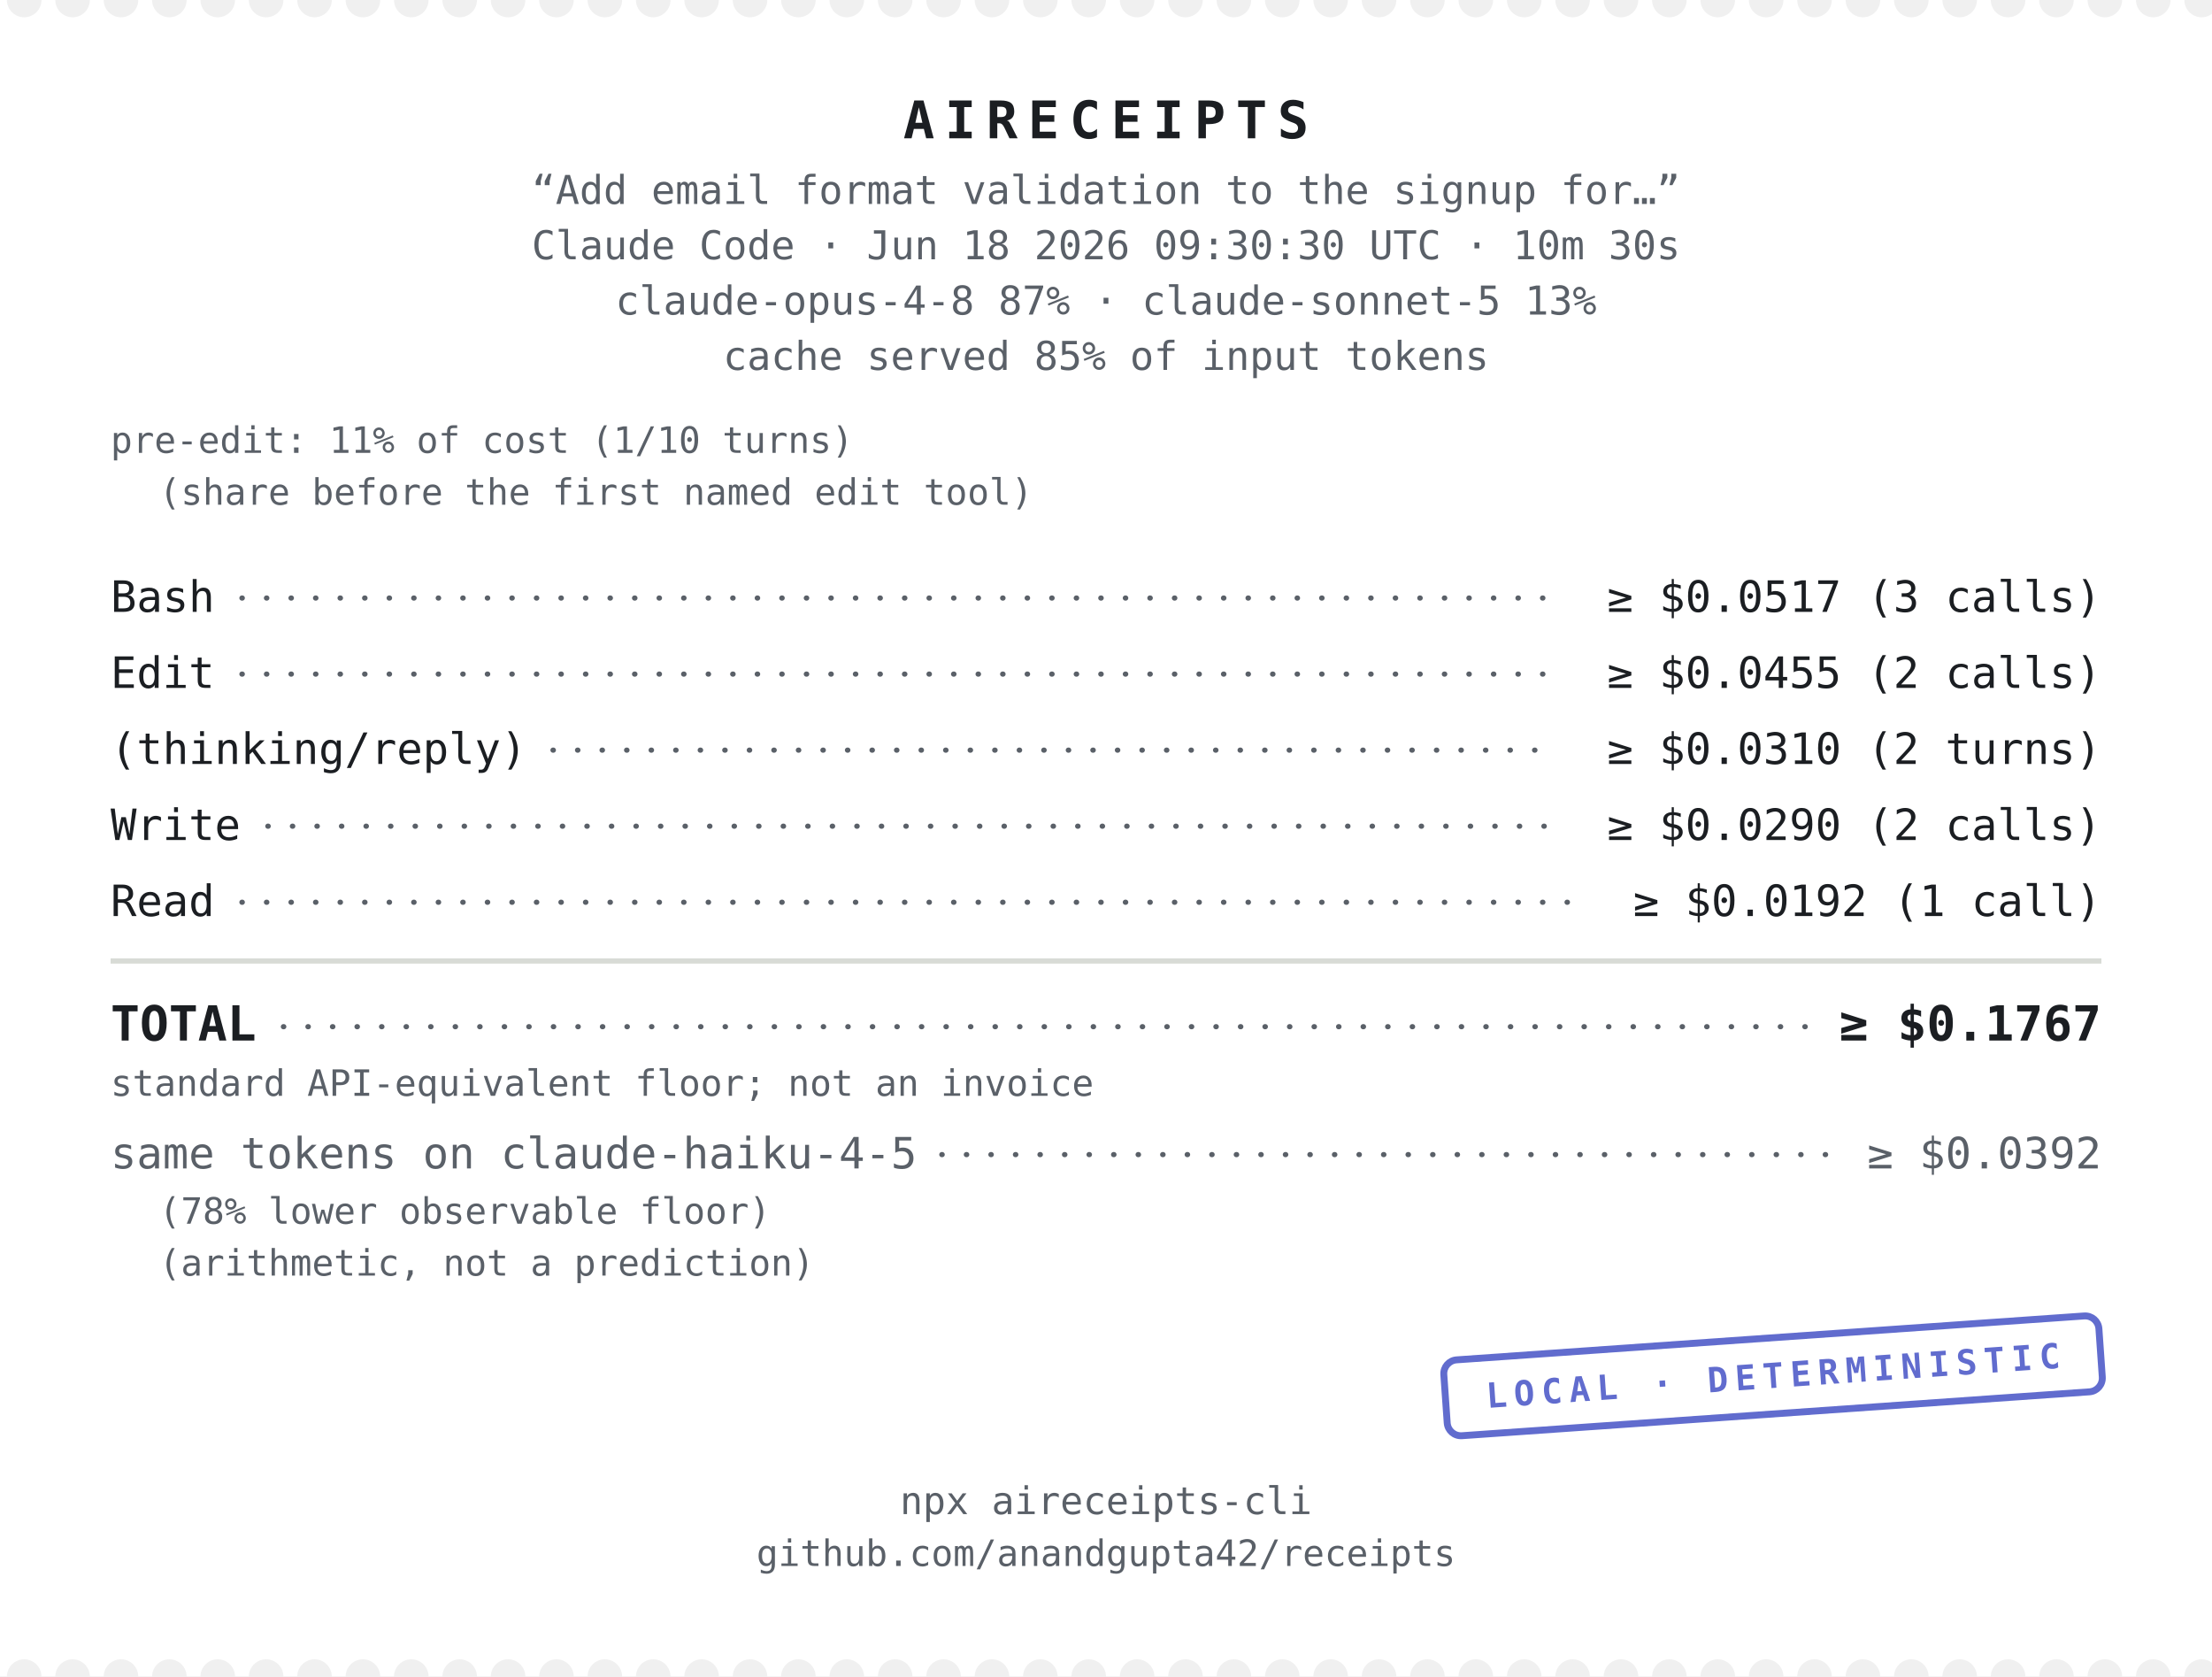
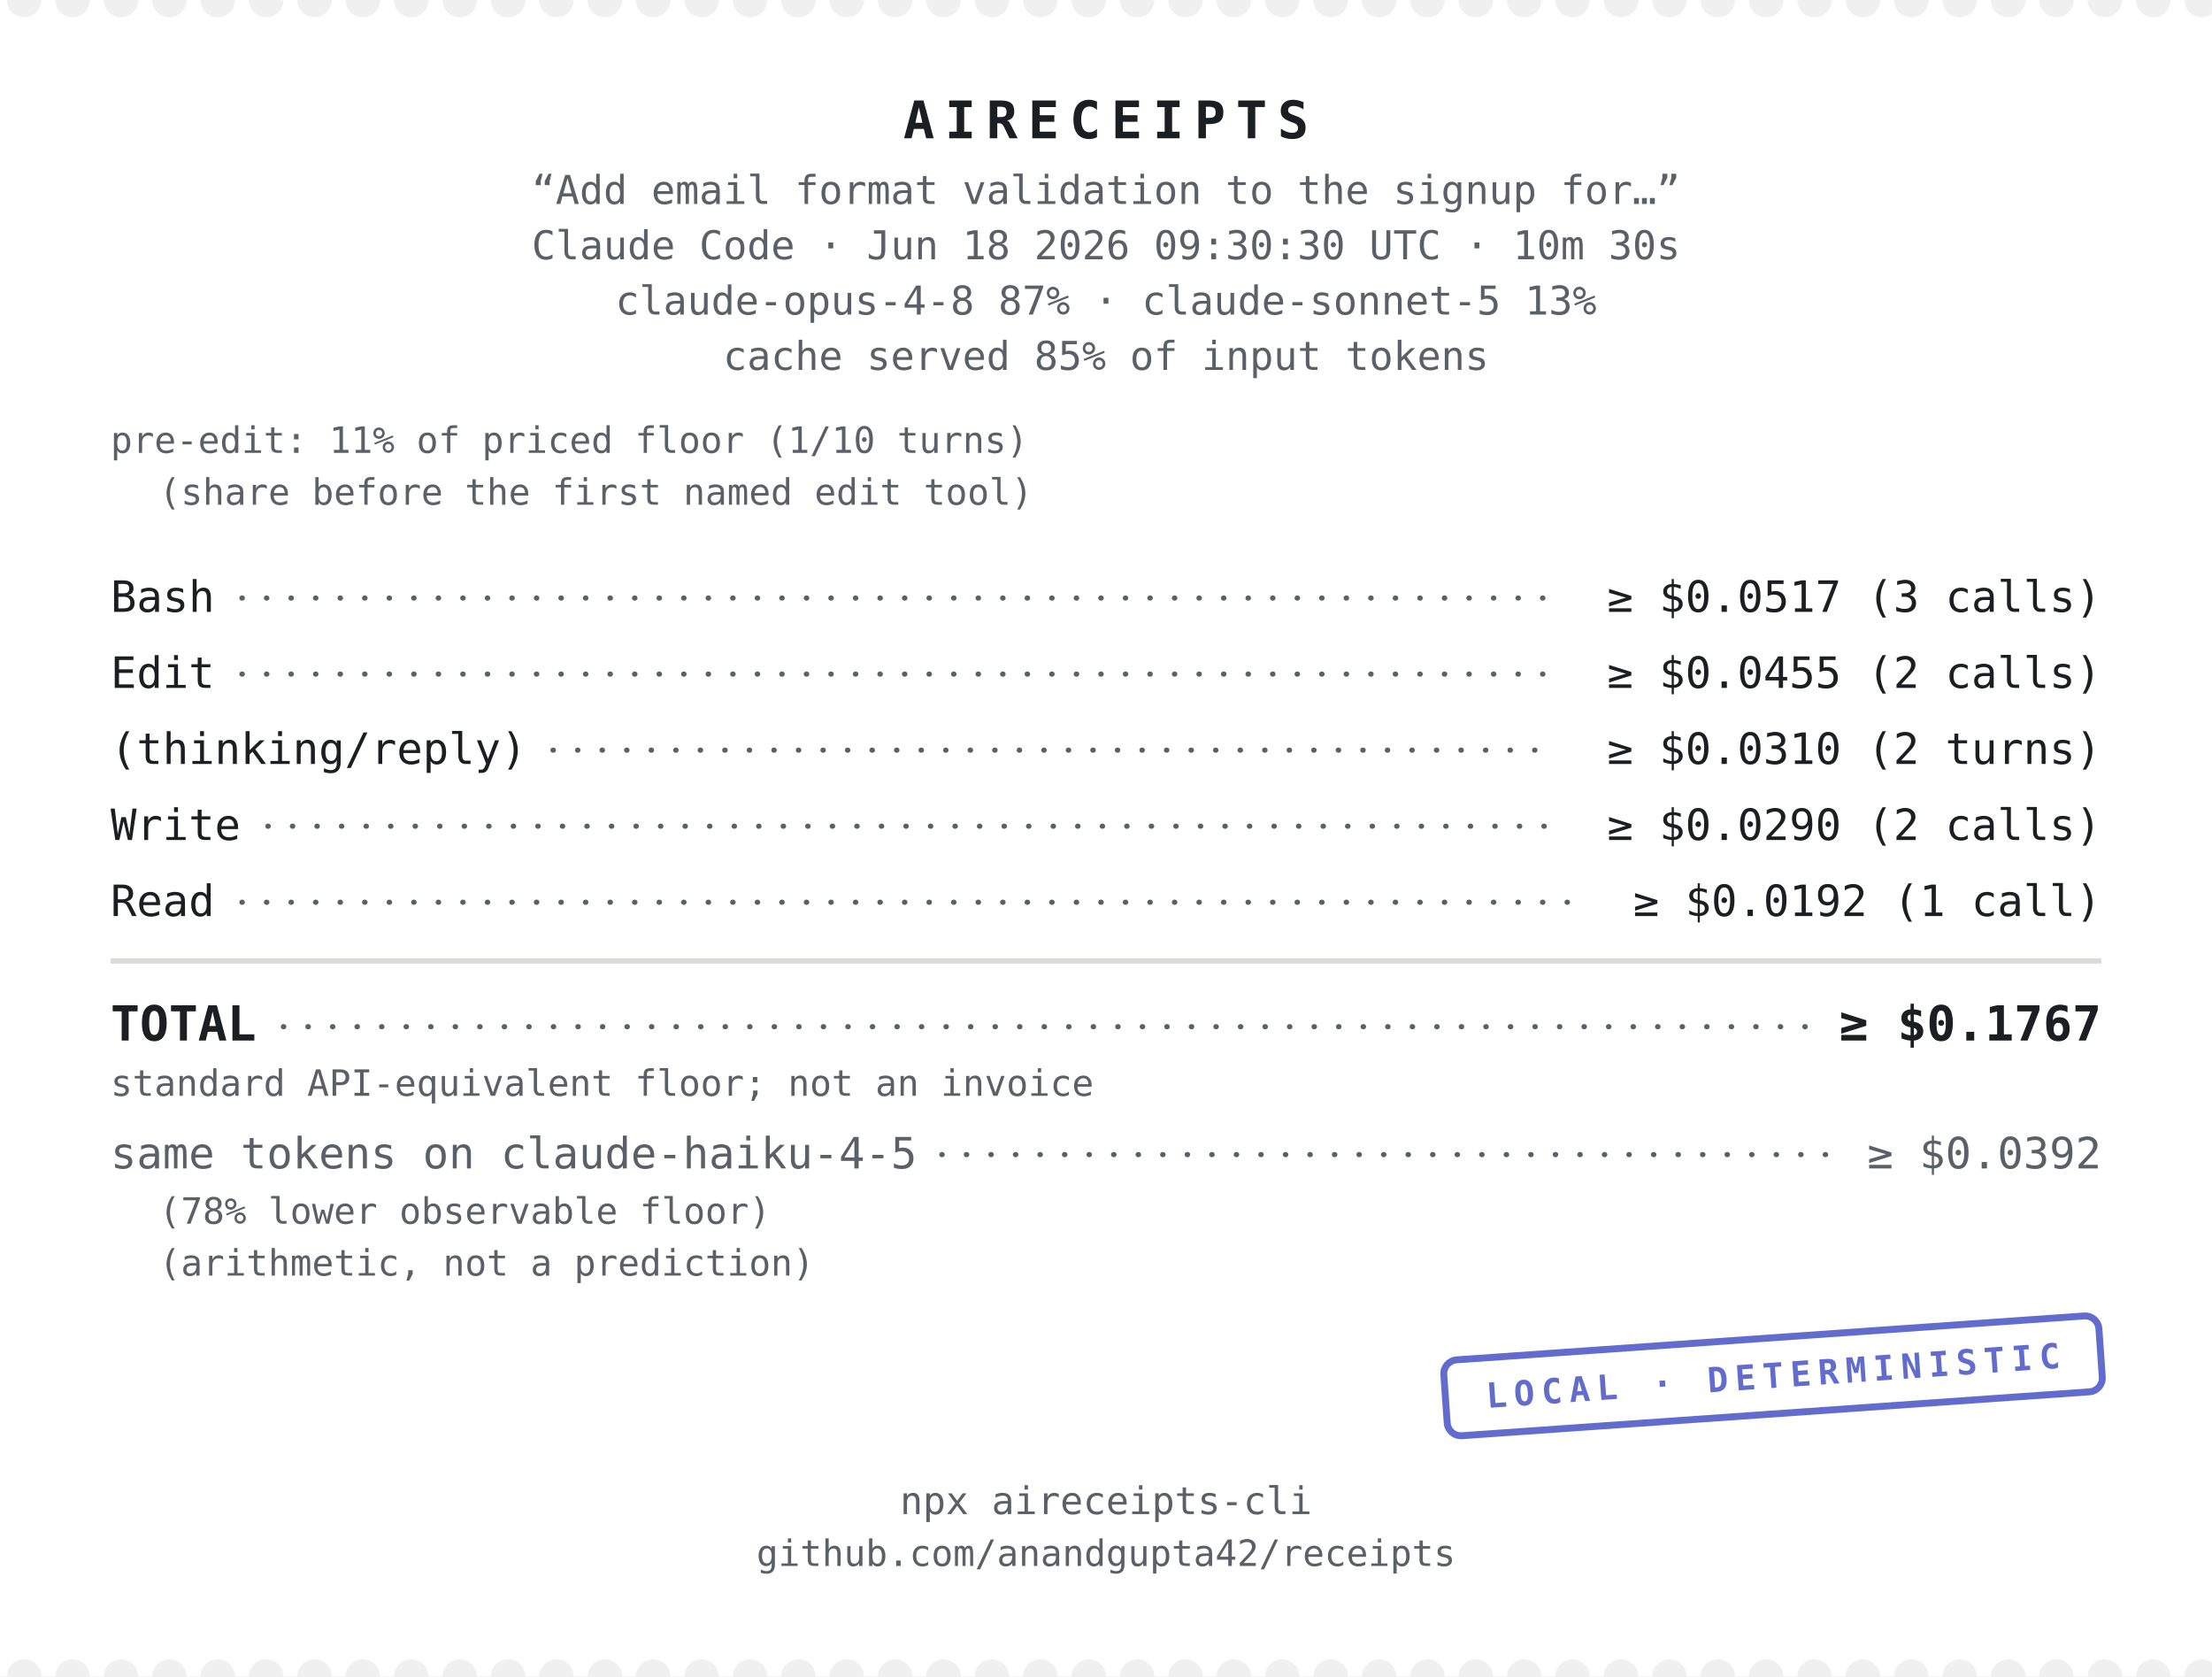
<svg xmlns="http://www.w3.org/2000/svg" width="640" height="485" viewBox="0 0 640 485" font-family="&quot;SF Mono&quot;,&quot;Cascadia Code&quot;,&quot;JetBrains Mono&quot;,Menlo,Consolas,monospace" role="img" aria-label="aireceipts cost receipt">
  <g transform="translate(0 0)">
    <defs>
      <mask id="perf-0" maskUnits="userSpaceOnUse" x="-5" y="-5" width="650" height="495">
        <rect x="0" y="0" width="640" height="485" fill="#FFFFFF" />
        <g class="perf-top">
          <circle cx="7" cy="0" r="5" fill="#000000" />
          <circle cx="21" cy="0" r="5" fill="#000000" />
          <circle cx="35" cy="0" r="5" fill="#000000" />
          <circle cx="49" cy="0" r="5" fill="#000000" />
          <circle cx="63" cy="0" r="5" fill="#000000" />
          <circle cx="77" cy="0" r="5" fill="#000000" />
          <circle cx="91" cy="0" r="5" fill="#000000" />
          <circle cx="105" cy="0" r="5" fill="#000000" />
          <circle cx="119" cy="0" r="5" fill="#000000" />
          <circle cx="133" cy="0" r="5" fill="#000000" />
          <circle cx="147" cy="0" r="5" fill="#000000" />
          <circle cx="161" cy="0" r="5" fill="#000000" />
          <circle cx="175" cy="0" r="5" fill="#000000" />
          <circle cx="189" cy="0" r="5" fill="#000000" />
          <circle cx="203" cy="0" r="5" fill="#000000" />
          <circle cx="217" cy="0" r="5" fill="#000000" />
          <circle cx="231" cy="0" r="5" fill="#000000" />
          <circle cx="245" cy="0" r="5" fill="#000000" />
          <circle cx="259" cy="0" r="5" fill="#000000" />
          <circle cx="273" cy="0" r="5" fill="#000000" />
          <circle cx="287" cy="0" r="5" fill="#000000" />
          <circle cx="301" cy="0" r="5" fill="#000000" />
          <circle cx="315" cy="0" r="5" fill="#000000" />
          <circle cx="329" cy="0" r="5" fill="#000000" />
          <circle cx="343" cy="0" r="5" fill="#000000" />
          <circle cx="357" cy="0" r="5" fill="#000000" />
          <circle cx="371" cy="0" r="5" fill="#000000" />
          <circle cx="385" cy="0" r="5" fill="#000000" />
          <circle cx="399" cy="0" r="5" fill="#000000" />
          <circle cx="413" cy="0" r="5" fill="#000000" />
          <circle cx="427" cy="0" r="5" fill="#000000" />
          <circle cx="441" cy="0" r="5" fill="#000000" />
          <circle cx="455" cy="0" r="5" fill="#000000" />
          <circle cx="469" cy="0" r="5" fill="#000000" />
          <circle cx="483" cy="0" r="5" fill="#000000" />
          <circle cx="497" cy="0" r="5" fill="#000000" />
          <circle cx="511" cy="0" r="5" fill="#000000" />
          <circle cx="525" cy="0" r="5" fill="#000000" />
          <circle cx="539" cy="0" r="5" fill="#000000" />
          <circle cx="553" cy="0" r="5" fill="#000000" />
          <circle cx="567" cy="0" r="5" fill="#000000" />
          <circle cx="581" cy="0" r="5" fill="#000000" />
          <circle cx="595" cy="0" r="5" fill="#000000" />
          <circle cx="609" cy="0" r="5" fill="#000000" />
          <circle cx="623" cy="0" r="5" fill="#000000" />
          <circle cx="637" cy="0" r="5" fill="#000000" />
        </g>
        <g class="perf-bottom">
          <circle cx="7" cy="485" r="5" fill="#000000" />
          <circle cx="21" cy="485" r="5" fill="#000000" />
          <circle cx="35" cy="485" r="5" fill="#000000" />
          <circle cx="49" cy="485" r="5" fill="#000000" />
          <circle cx="63" cy="485" r="5" fill="#000000" />
          <circle cx="77" cy="485" r="5" fill="#000000" />
          <circle cx="91" cy="485" r="5" fill="#000000" />
          <circle cx="105" cy="485" r="5" fill="#000000" />
          <circle cx="119" cy="485" r="5" fill="#000000" />
          <circle cx="133" cy="485" r="5" fill="#000000" />
          <circle cx="147" cy="485" r="5" fill="#000000" />
          <circle cx="161" cy="485" r="5" fill="#000000" />
          <circle cx="175" cy="485" r="5" fill="#000000" />
          <circle cx="189" cy="485" r="5" fill="#000000" />
          <circle cx="203" cy="485" r="5" fill="#000000" />
          <circle cx="217" cy="485" r="5" fill="#000000" />
          <circle cx="231" cy="485" r="5" fill="#000000" />
          <circle cx="245" cy="485" r="5" fill="#000000" />
          <circle cx="259" cy="485" r="5" fill="#000000" />
          <circle cx="273" cy="485" r="5" fill="#000000" />
          <circle cx="287" cy="485" r="5" fill="#000000" />
          <circle cx="301" cy="485" r="5" fill="#000000" />
          <circle cx="315" cy="485" r="5" fill="#000000" />
          <circle cx="329" cy="485" r="5" fill="#000000" />
          <circle cx="343" cy="485" r="5" fill="#000000" />
          <circle cx="357" cy="485" r="5" fill="#000000" />
          <circle cx="371" cy="485" r="5" fill="#000000" />
          <circle cx="385" cy="485" r="5" fill="#000000" />
          <circle cx="399" cy="485" r="5" fill="#000000" />
          <circle cx="413" cy="485" r="5" fill="#000000" />
          <circle cx="427" cy="485" r="5" fill="#000000" />
          <circle cx="441" cy="485" r="5" fill="#000000" />
          <circle cx="455" cy="485" r="5" fill="#000000" />
          <circle cx="469" cy="485" r="5" fill="#000000" />
          <circle cx="483" cy="485" r="5" fill="#000000" />
          <circle cx="497" cy="485" r="5" fill="#000000" />
          <circle cx="511" cy="485" r="5" fill="#000000" />
          <circle cx="525" cy="485" r="5" fill="#000000" />
          <circle cx="539" cy="485" r="5" fill="#000000" />
          <circle cx="553" cy="485" r="5" fill="#000000" />
          <circle cx="567" cy="485" r="5" fill="#000000" />
          <circle cx="581" cy="485" r="5" fill="#000000" />
          <circle cx="595" cy="485" r="5" fill="#000000" />
          <circle cx="609" cy="485" r="5" fill="#000000" />
          <circle cx="623" cy="485" r="5" fill="#000000" />
          <circle cx="637" cy="485" r="5" fill="#000000" />
        </g>
      </mask>
    </defs>
    <rect x="0" y="0" width="640" height="485" fill="#FFFFFF" mask="url(#perf-0)" />
    <text x="320" y="40" font-size="15" fill="#1B1E22" text-anchor="middle" font-weight="700" letter-spacing="3">AIRECEIPTS</text>
    <text x="320" y="59" font-size="11.5" fill="#5A6068" text-anchor="middle">“Add email format validation to the signup for…”</text>
    <text x="320" y="75" font-size="11.5" fill="#5A6068" text-anchor="middle">Claude Code · Jun 18 2026 09:30:30 UTC · 10m 30s</text>
    <text x="320" y="91" font-size="11.5" fill="#5A6068" text-anchor="middle">claude-opus-4-8 87% · claude-sonnet-5 13%</text>
    <text x="320" y="107" font-size="11.5" fill="#5A6068" text-anchor="middle">cache served 85% of input tokens</text>
-     <text x="32" y="131" font-size="10.5" fill="#5A6068" text-anchor="start">pre-edit: 11% of cost (1/10 turns)</text>
+     <text x="32" y="131" font-size="10.5" fill="#5A6068" text-anchor="start">pre-edit: 11% of priced floor (1/10 turns)</text>
    <text x="46" y="146" font-size="10.5" fill="#5A6068" text-anchor="start">(share before the first named edit tool)</text>
    <text x="32" y="177" font-size="12.5" fill="#1B1E22" text-anchor="start">Bash</text>
    <text x="608" y="177" font-size="12.5" fill="#1B1E22" text-anchor="end">≥ $0.0517  (3 calls)</text>
    <line x1="70" y1="173" x2="450" y2="173" stroke="#5A6068" stroke-width="1.5" stroke-linecap="round" stroke-dasharray="0.1 7" />
    <text x="32" y="199" font-size="12.5" fill="#1B1E22" text-anchor="start">Edit</text>
    <text x="608" y="199" font-size="12.5" fill="#1B1E22" text-anchor="end">≥ $0.0455  (2 calls)</text>
    <line x1="70" y1="195" x2="450" y2="195" stroke="#5A6068" stroke-width="1.5" stroke-linecap="round" stroke-dasharray="0.1 7" />
    <text x="32" y="221" font-size="12.5" fill="#1B1E22" text-anchor="start">(thinking/reply)</text>
    <text x="608" y="221" font-size="12.5" fill="#1B1E22" text-anchor="end">≥ $0.0310  (2 turns)</text>
    <line x1="160" y1="217" x2="450" y2="217" stroke="#5A6068" stroke-width="1.5" stroke-linecap="round" stroke-dasharray="0.1 7" />
    <text x="32" y="243" font-size="12.5" fill="#1B1E22" text-anchor="start">Write</text>
    <text x="608" y="243" font-size="12.5" fill="#1B1E22" text-anchor="end">≥ $0.0290  (2 calls)</text>
    <line x1="77.5" y1="239" x2="450" y2="239" stroke="#5A6068" stroke-width="1.5" stroke-linecap="round" stroke-dasharray="0.1 7" />
    <text x="32" y="265" font-size="12.5" fill="#1B1E22" text-anchor="start">Read</text>
    <text x="608" y="265" font-size="12.5" fill="#1B1E22" text-anchor="end">≥ $0.0192  (1 call)</text>
    <line x1="70" y1="261" x2="457.5" y2="261" stroke="#5A6068" stroke-width="1.5" stroke-linecap="round" stroke-dasharray="0.1 7" />
    <line x1="32" y1="278" x2="608" y2="278" stroke="#D8DBD6" stroke-width="1.5" />
    <text x="32" y="301" font-size="14" fill="#1B1E22" text-anchor="start" font-weight="700">TOTAL</text>
    <text x="608" y="301" font-size="14" fill="#1B1E22" text-anchor="end" font-weight="700">≥ $0.1767</text>
    <line x1="82" y1="297" x2="524.4" y2="297" stroke="#5A6068" stroke-width="1.5" stroke-linecap="round" stroke-dasharray="0.1 7" />
    <text x="32" y="317" font-size="10.5" fill="#5A6068" text-anchor="start">standard API-equivalent floor; not an invoice</text>
    <text x="32" y="338" font-size="12.5" fill="#5A6068" text-anchor="start" font-weight="400">same tokens on claude-haiku-4-5</text>
    <text x="608" y="338" font-size="12.5" fill="#5A6068" text-anchor="end" font-weight="400">≥ $0.0392</text>
    <line x1="272.5" y1="334" x2="532.5" y2="334" stroke="#5A6068" stroke-width="1.5" stroke-linecap="round" stroke-dasharray="0.1 7" />
    <text x="46" y="354" font-size="10.5" fill="#5A6068" text-anchor="start">(78% lower observable floor)</text>
    <text x="46" y="369" font-size="10.5" fill="#5A6068" text-anchor="start">(arithmetic, not a prediction)</text>
    <g class="stamp" opacity="0.8" transform="rotate(-4 513 398)">
      <rect x="418" y="387" width="190" height="22" rx="4" fill="none" stroke="#3947C2" stroke-width="2" />
      <text x="513" y="401.5" font-size="10" fill="#3947C2" text-anchor="middle" font-weight="700" letter-spacing="2">LOCAL · DETERMINISTIC</text>
    </g>
    <text x="320" y="438" font-size="11" fill="#5A6068" text-anchor="middle">npx aireceipts-cli</text>
    <text x="320" y="453" font-size="10.5" fill="#5A6068" text-anchor="middle">github.com/anandgupta42/receipts</text>
  </g>
</svg>
